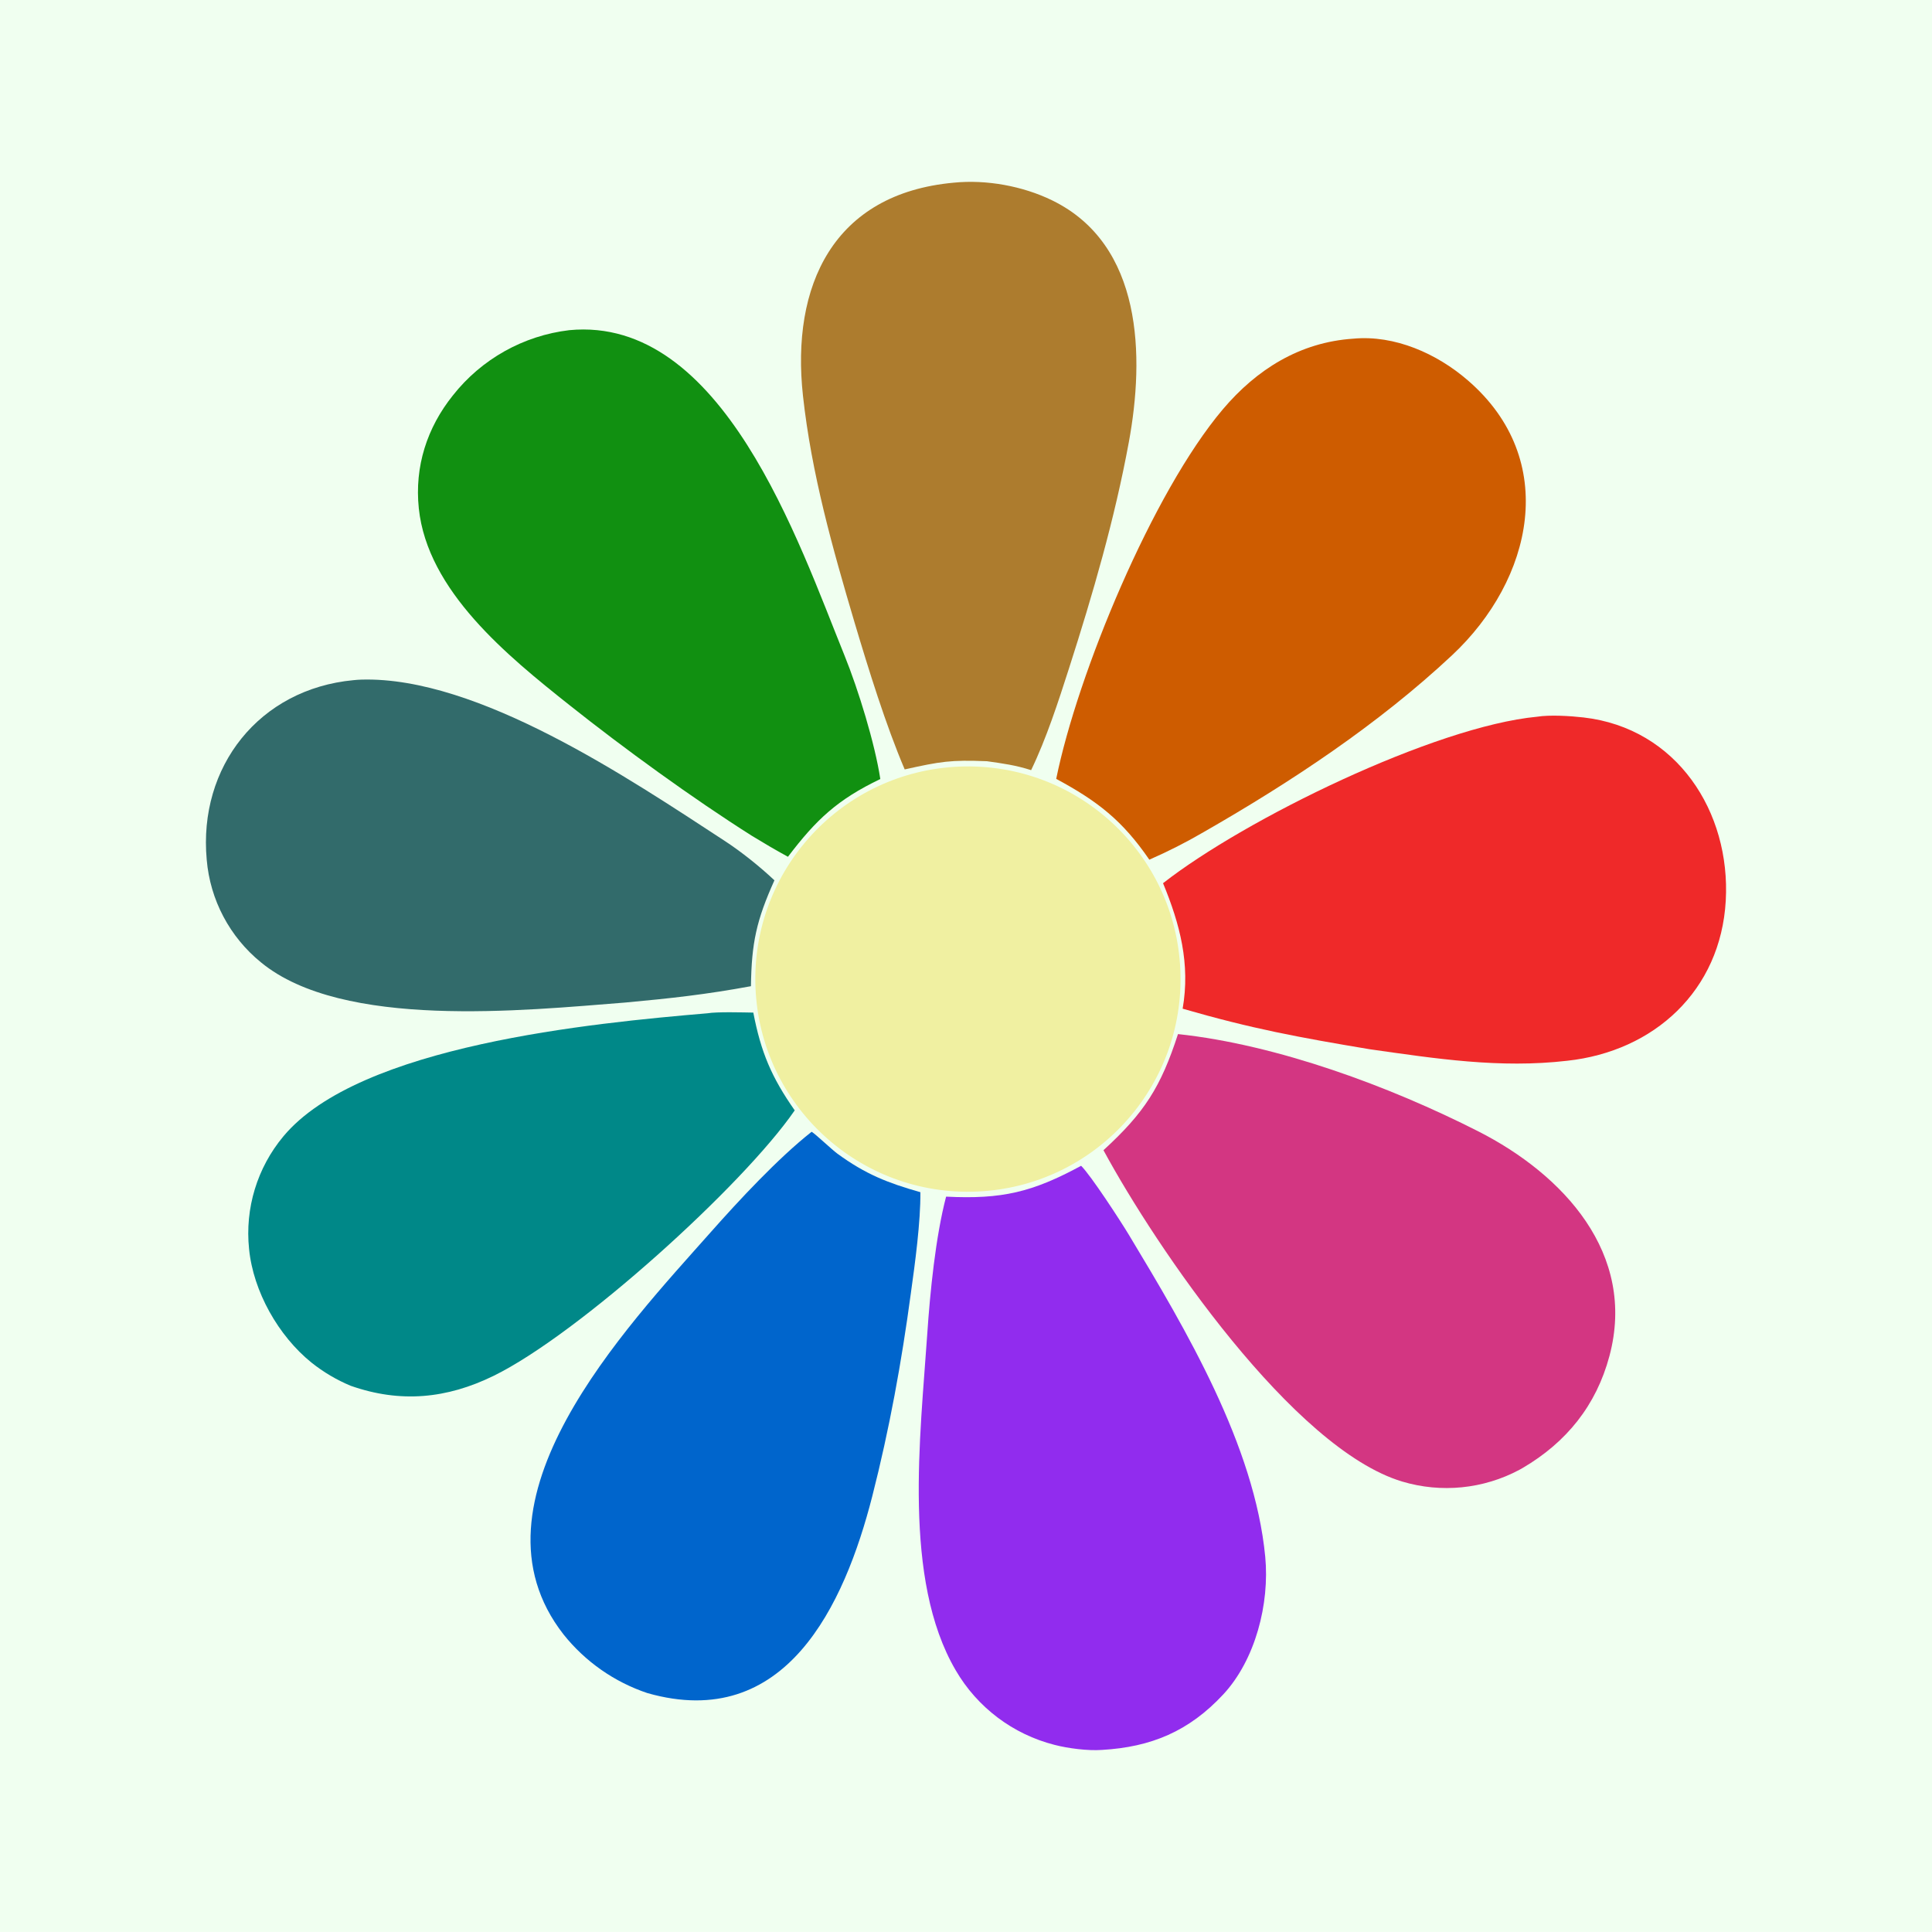
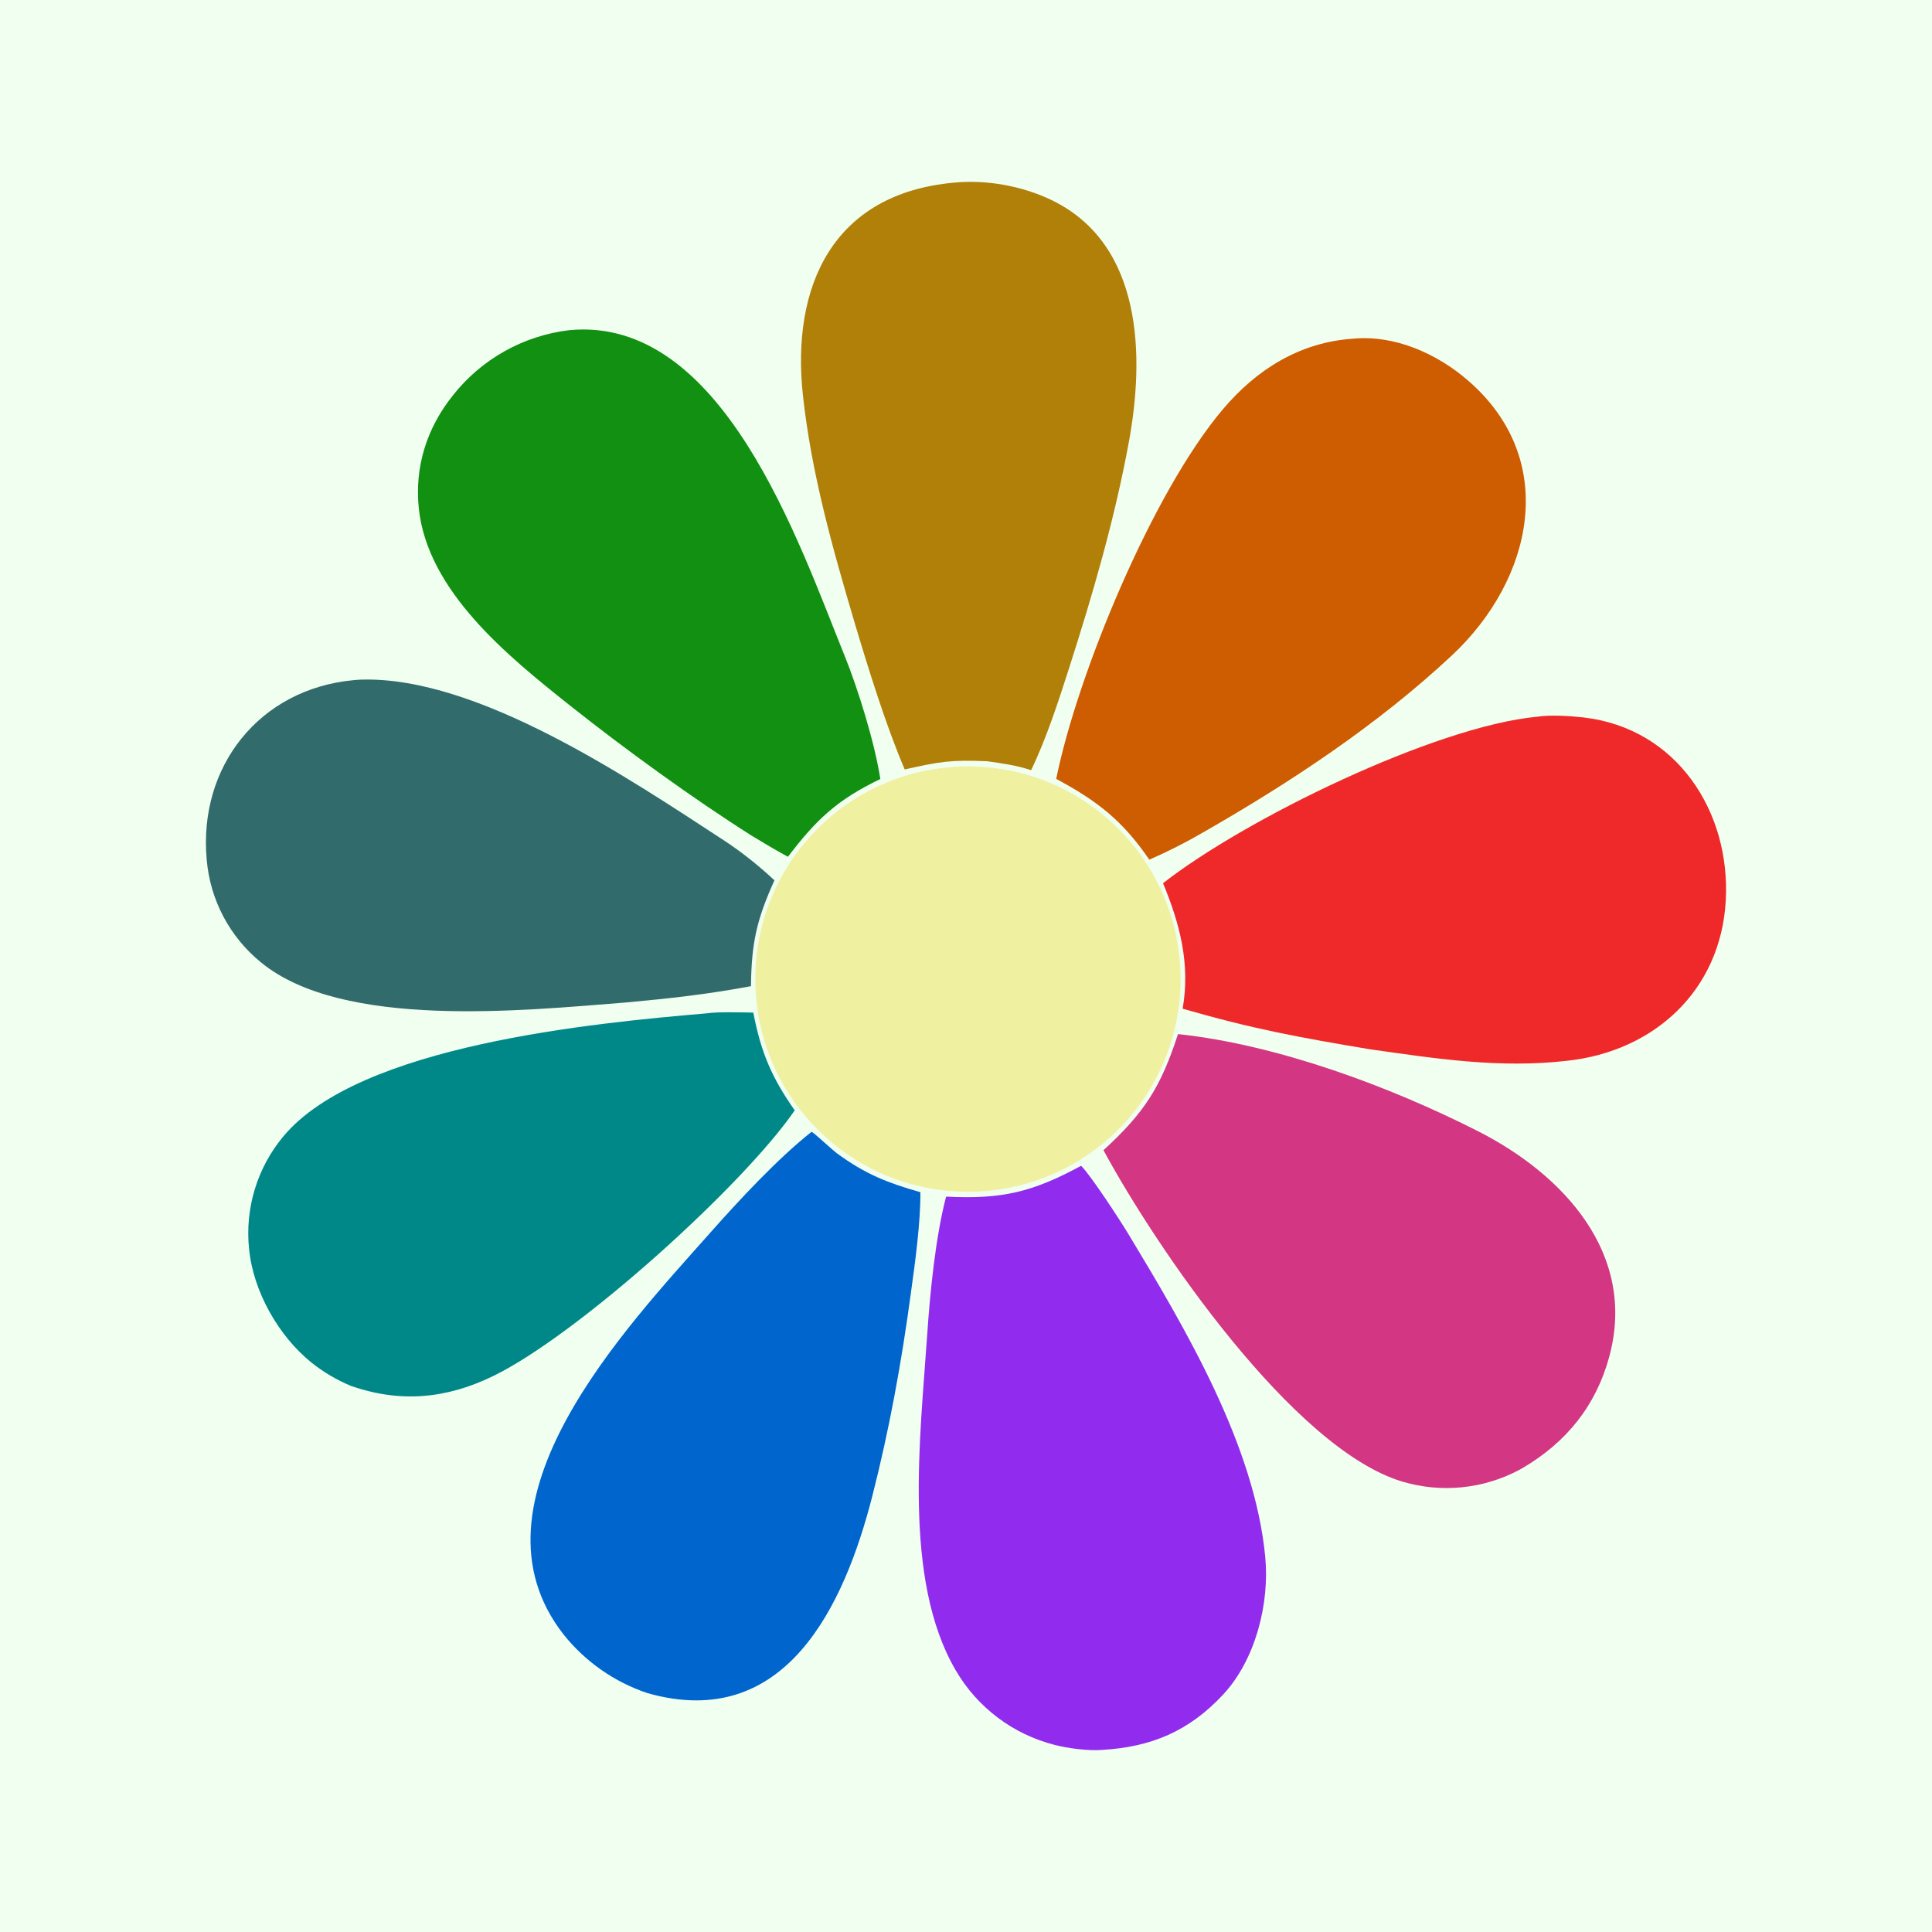
<svg xmlns="http://www.w3.org/2000/svg" width="784" height="784" viewBox="0 0 784 784" version="1.1" id="svg12">
  <defs id="defs12" />
  <rect style="opacity:1;fill:#f0fff0;fill-opacity:1" id="rect2" width="784.034" height="783.971" x="-0.002" y="-0.003" />
  <g id="layer2">
    <g id="g12" transform="translate(10.98254,9.676361)">
      <path fill="#BA9EED" d="m 427.732,463.4 c 3.927,3.857 15.937,22.294 19.423,28.08 23.184,38.471 50.971,85.426 55.291,130.561 1.83,19.121 -4.028,41.832 -16.975,55.806 -13.936,15.042 -29.353,21.43 -49.259,22.588 -5.741,0.423 -13.833,-0.635 -19.266,-2.048 -16.888,-4.293 -31.34,-15.199 -40.104,-30.262 -21.634,-36.926 -14.325,-95.177 -11.55,-136.441 1.149,-17.087 3.376,-39.429 7.65,-55.769 22.712,1.139 34.99,-1.807 54.79,-12.515 z" id="path3" style="fill:#912cee;fill-opacity:1" />
-       <path fill="#FED25C" d="m 376.103,64.448 c 13.202,-1.319 27.983,1.379 39.865,7.177 36.851,17.981 37.532,63.381 31.119,98.171 -5.753,31.209 -14.578,61.524 -24.246,91.669 -4.386,13.677 -9.212,28.57 -15.395,41.383 -6.287,-2.015 -11.456,-2.713 -17.929,-3.622 -14.723,-0.601 -18.873,0.101 -33.378,3.324 -7.732,-18.159 -14.658,-40.596 -20.278,-59.395 -9.02,-30.453 -17.525,-60.539 -20.997,-92.186 -4.893,-44.596 12.172,-82.079 61.239,-86.521 z" id="path4" style="fill:#ad7c2e;fill-opacity:1" />
+       <path fill="#FED25C" d="m 376.103,64.448 c 13.202,-1.319 27.983,1.379 39.865,7.177 36.851,17.981 37.532,63.381 31.119,98.171 -5.753,31.209 -14.578,61.524 -24.246,91.669 -4.386,13.677 -9.212,28.57 -15.395,41.383 -6.287,-2.015 -11.456,-2.713 -17.929,-3.622 -14.723,-0.601 -18.873,0.101 -33.378,3.324 -7.732,-18.159 -14.658,-40.596 -20.278,-59.395 -9.02,-30.453 -17.525,-60.539 -20.997,-92.186 -4.893,-44.596 12.172,-82.079 61.239,-86.521 z" id="path4" style="fill:#b08008;fill-opacity:1" />
      <path fill="#FE9F56" d="m 612.776,281.166 c 5.214,-0.829 13.472,-0.317 18.798,0.293 37.916,4.337 59.784,38.32 57.75,74.38 -2.055,36.449 -29.067,61.13 -64.351,64.94 -27.332,3.17 -53.259,-0.859 -80.218,-4.689 -28.717,-4.811 -47.68,-8.291 -75.824,-16.444 3.163,-18.138 -1.111,-34.375 -7.955,-50.92 33.227,-26.015 110.258,-63.622 151.8,-67.56 z" id="path5" style="fill:#ef2929;fill-opacity:1" />
      <path fill="#FE7674" d="m 538.191,127.758 c 16.825,-1.58 33.948,6.082 46.43,16.881 37.52,32.33 26.346,80.948 -6.319,111.539 -29.889,27.992 -65.322,51.457 -100.841,71.803 -7.128,4.155 -14.491,7.894 -22.051,11.196 -10.923,-15.933 -21.01,-23.749 -37.785,-32.791 8.67,-42.663 39.12,-116.264 67.58,-149.917 13.728,-16.232 31.263,-27.273 52.986,-28.711 z" id="path6" style="fill:#ce5c00;fill-opacity:1" />
      <path fill="#FC92B3" d="m 467.046,409.953 c 40.246,4.286 85.908,21.204 121.813,39.447 34.541,17.549 64.374,49.646 53.26,91.211 -5.347,19.998 -17.396,34.956 -35.166,45.388 -0.454,0.269 -0.914,0.528 -1.379,0.777 -14.609,7.797 -31.706,9.505 -47.568,4.752 -44.155,-13.26 -99.677,-94.675 -121.207,-134.453 16.697,-15.294 23.275,-25.654 30.247,-47.122 z" id="path7" style="fill:#d33682;fill-opacity:1" />
      <path fill="#C0E08D" d="m 220.054,124.302 c 62.15,-5.895 92.971,85.91 111.653,131.995 5.629,13.885 12.382,35.893 14.536,50.151 -17.353,8.334 -25.915,16.326 -37.479,31.552 -5.107,-2.775 -9.694,-5.504 -14.664,-8.525 -24.129,-15.264 -52.029,-35.553 -74.165,-53.15 -24.886,-19.784 -57.485,-46.177 -60.968,-79.735 -1.757,-16.936 3.304,-32.701 13.873,-45.866 11.618,-14.714 28.598,-24.217 47.214,-26.422 z" id="path8" style="fill:#119011;fill-opacity:1" />
      <path fill="#99CDFA" d="m 318.375,449.596 c 1.423,0.788 8.203,7.239 10.453,8.88 11.488,8.379 20.293,11.821 33.675,15.641 0.112,12.098 -2.179,28.954 -3.869,41.02 -3.744,27.852 -8.697,55.154 -15.657,82.371 -11.318,44.262 -35.189,95.779 -91.204,79.879 -13.413,-4.482 -25.243,-12.748 -34.065,-23.803 -42.126,-53.878 25.396,-124.497 59.654,-163.165 11.544,-13.03 27.341,-30.047 41.013,-40.823 z" id="path9" style="fill:#0065cc;fill-opacity:1" />
      <path fill="#FED25C" d="m 378.484,301.401 c 47.538,-1.83 87.586,35.175 89.523,82.719 1.937,47.545 -34.968,87.686 -82.498,89.731 -47.681,2.051 -87.97,-35.007 -89.913,-82.704 -1.943,-47.697 35.197,-87.91 82.888,-89.746 z" id="path10" style="fill:#f0f0a1;fill-opacity:1" />
      <path fill="#C0E08D" d="m 132.491,266.33 c 1.09,-0.118 2.183,-0.192 3.279,-0.222 47.254,-1.305 108.484,40.091 147.397,65.495 6.681,4.361 14.265,10.429 20.109,15.949 -7.296,16.234 -9.284,25.355 -9.525,42.966 -18.311,3.377 -32.483,4.921 -50.919,6.626 -41.314,3.246 -114.709,10.971 -147.867,-16.257 -12.725,-10.319 -20.693,-25.383 -22.062,-41.712 -3.459,-37.672 21.268,-69.264 59.588,-72.845 z" id="path11" style="fill:#326b6b;fill-opacity:1" />
      <path fill="#87D7C9" d="m 276.166,401.505 c 3.781,-0.643 14.31,-0.342 18.54,-0.273 3.116,16.111 7.354,26.18 16.807,39.675 -20.968,30.472 -87.628,90.815 -122.211,107.736 -18.921,9.258 -37.75,11.125 -57.962,4.034 -5.721,-2.381 -11.081,-5.55 -15.926,-9.415 -13.435,-10.846 -23.63,-28.886 -25.322,-46.099 -1.728,-16.501 3.298,-32.998 13.934,-45.73 30.84,-36.97 125.569,-45.96 172.14,-49.928 z" id="path12" style="fill:#008888;fill-opacity:1" />
    </g>
  </g>
</svg>
